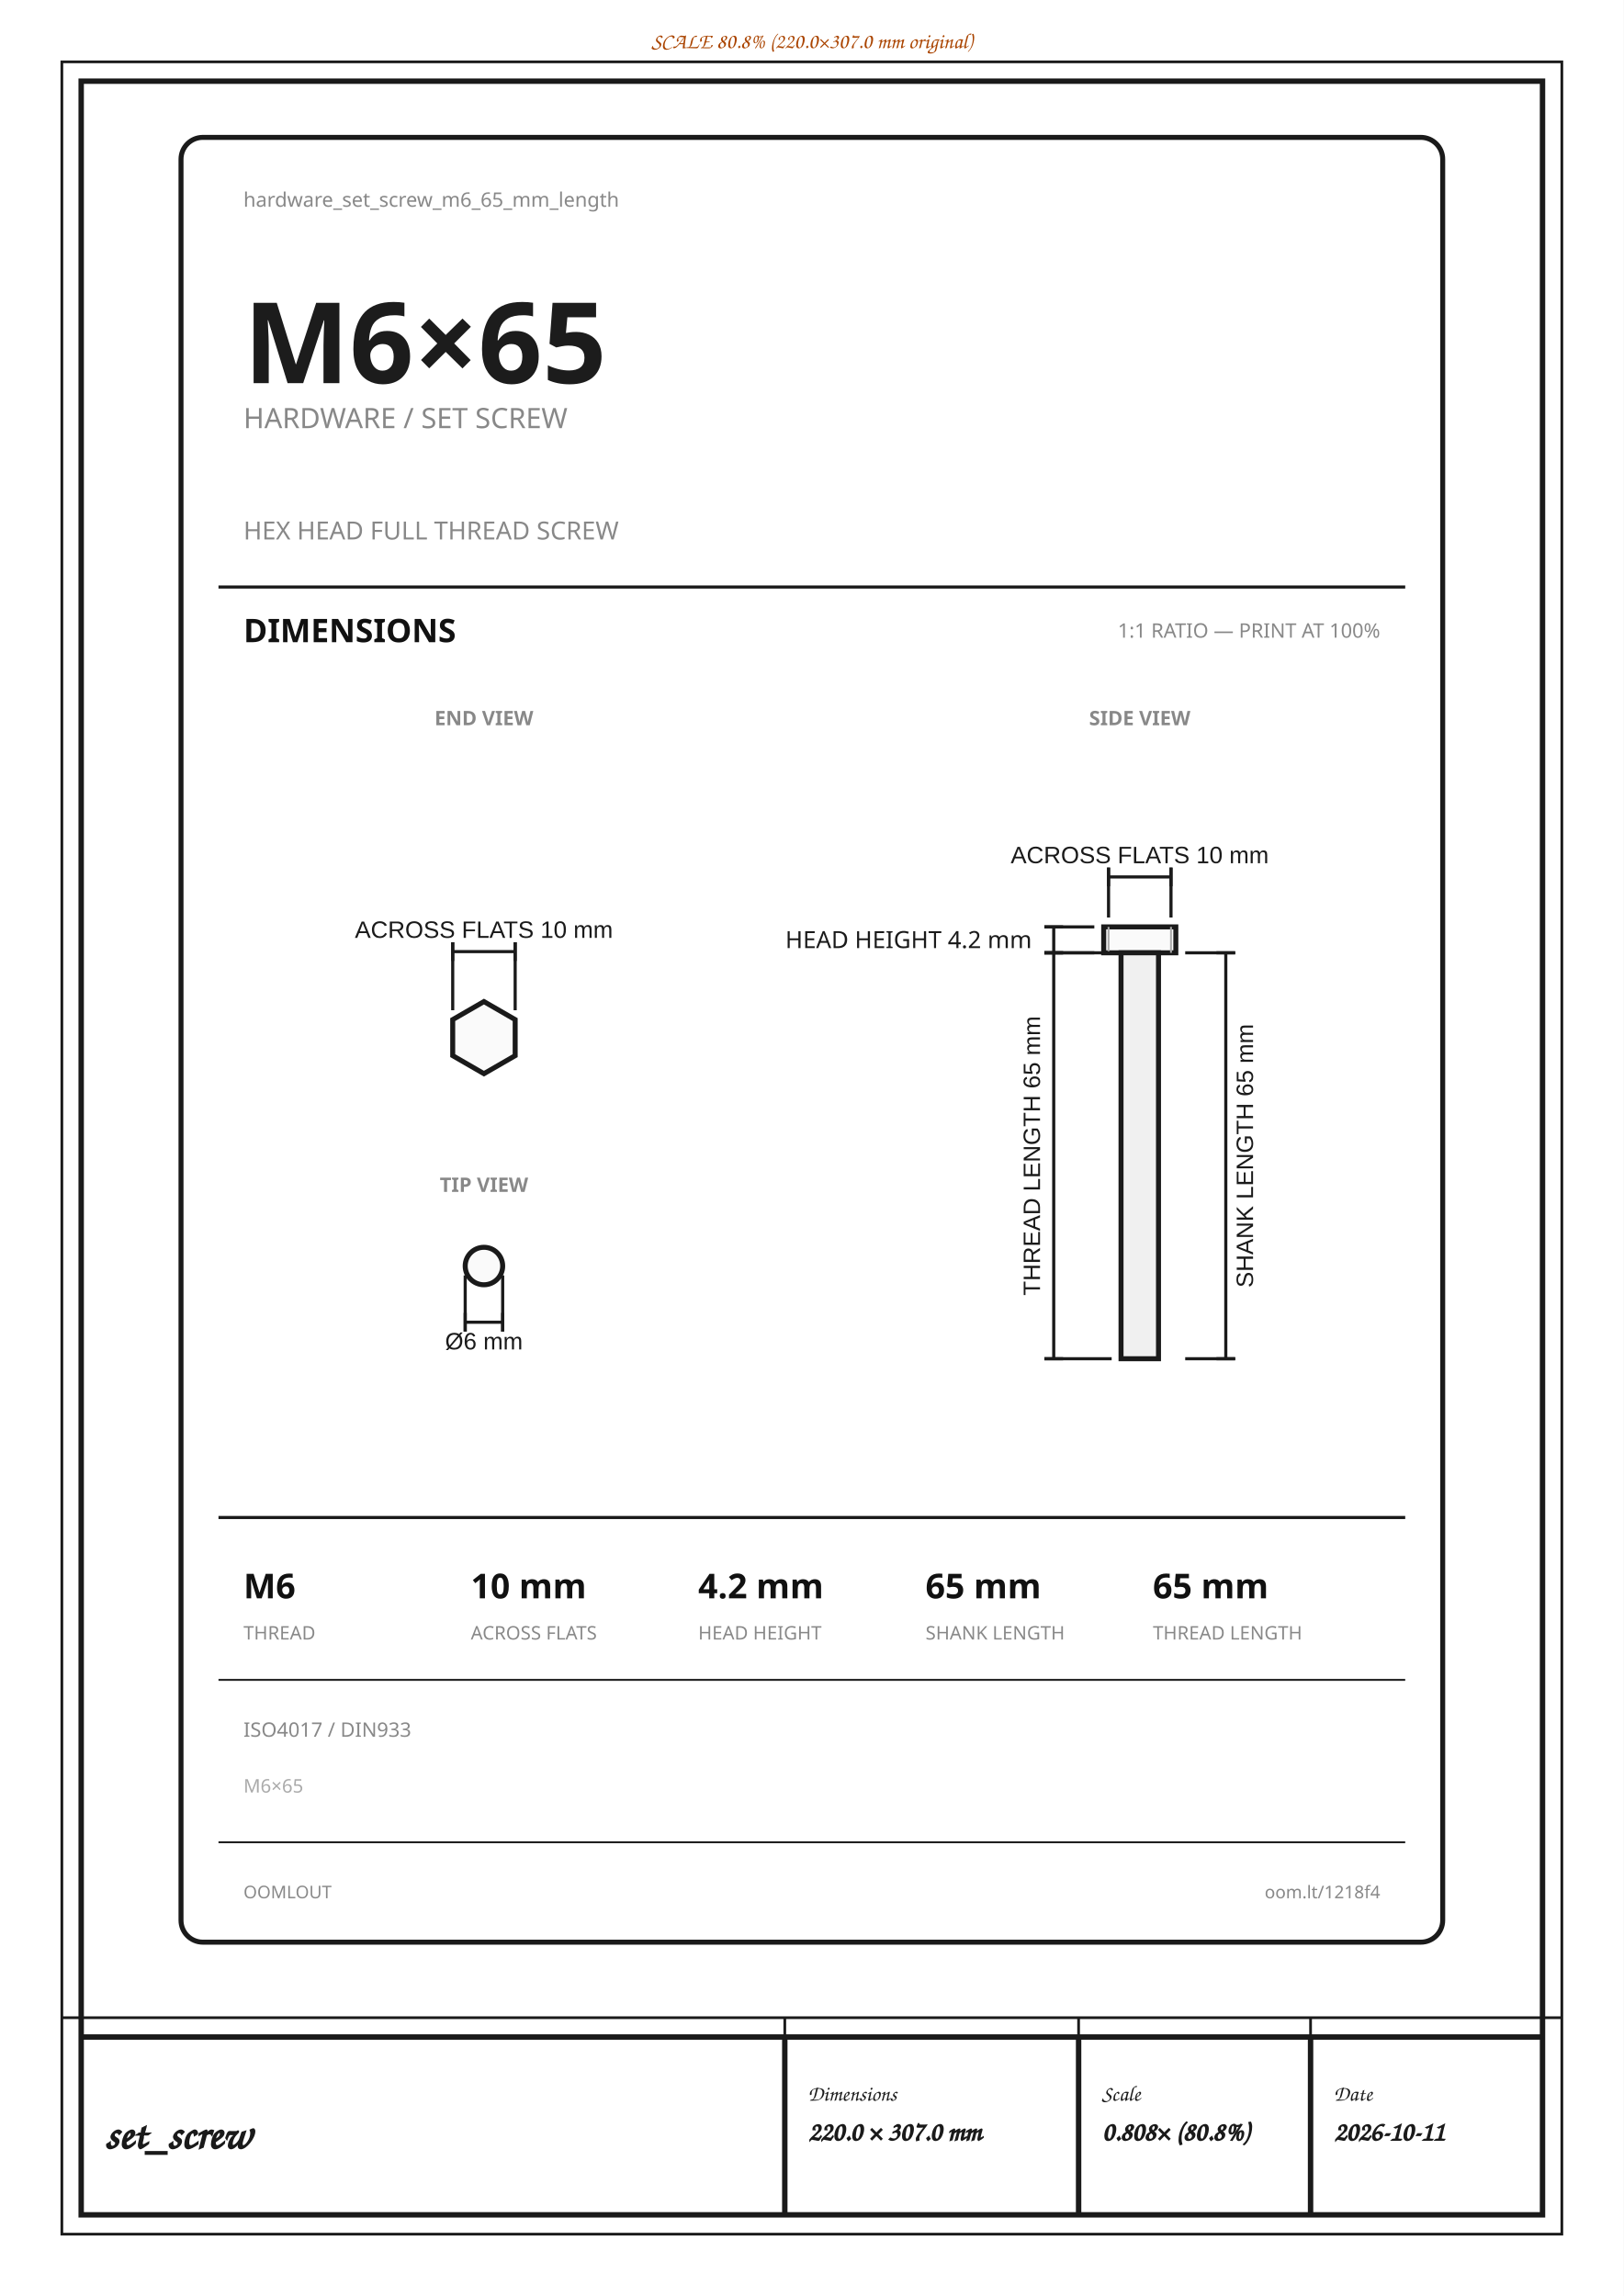
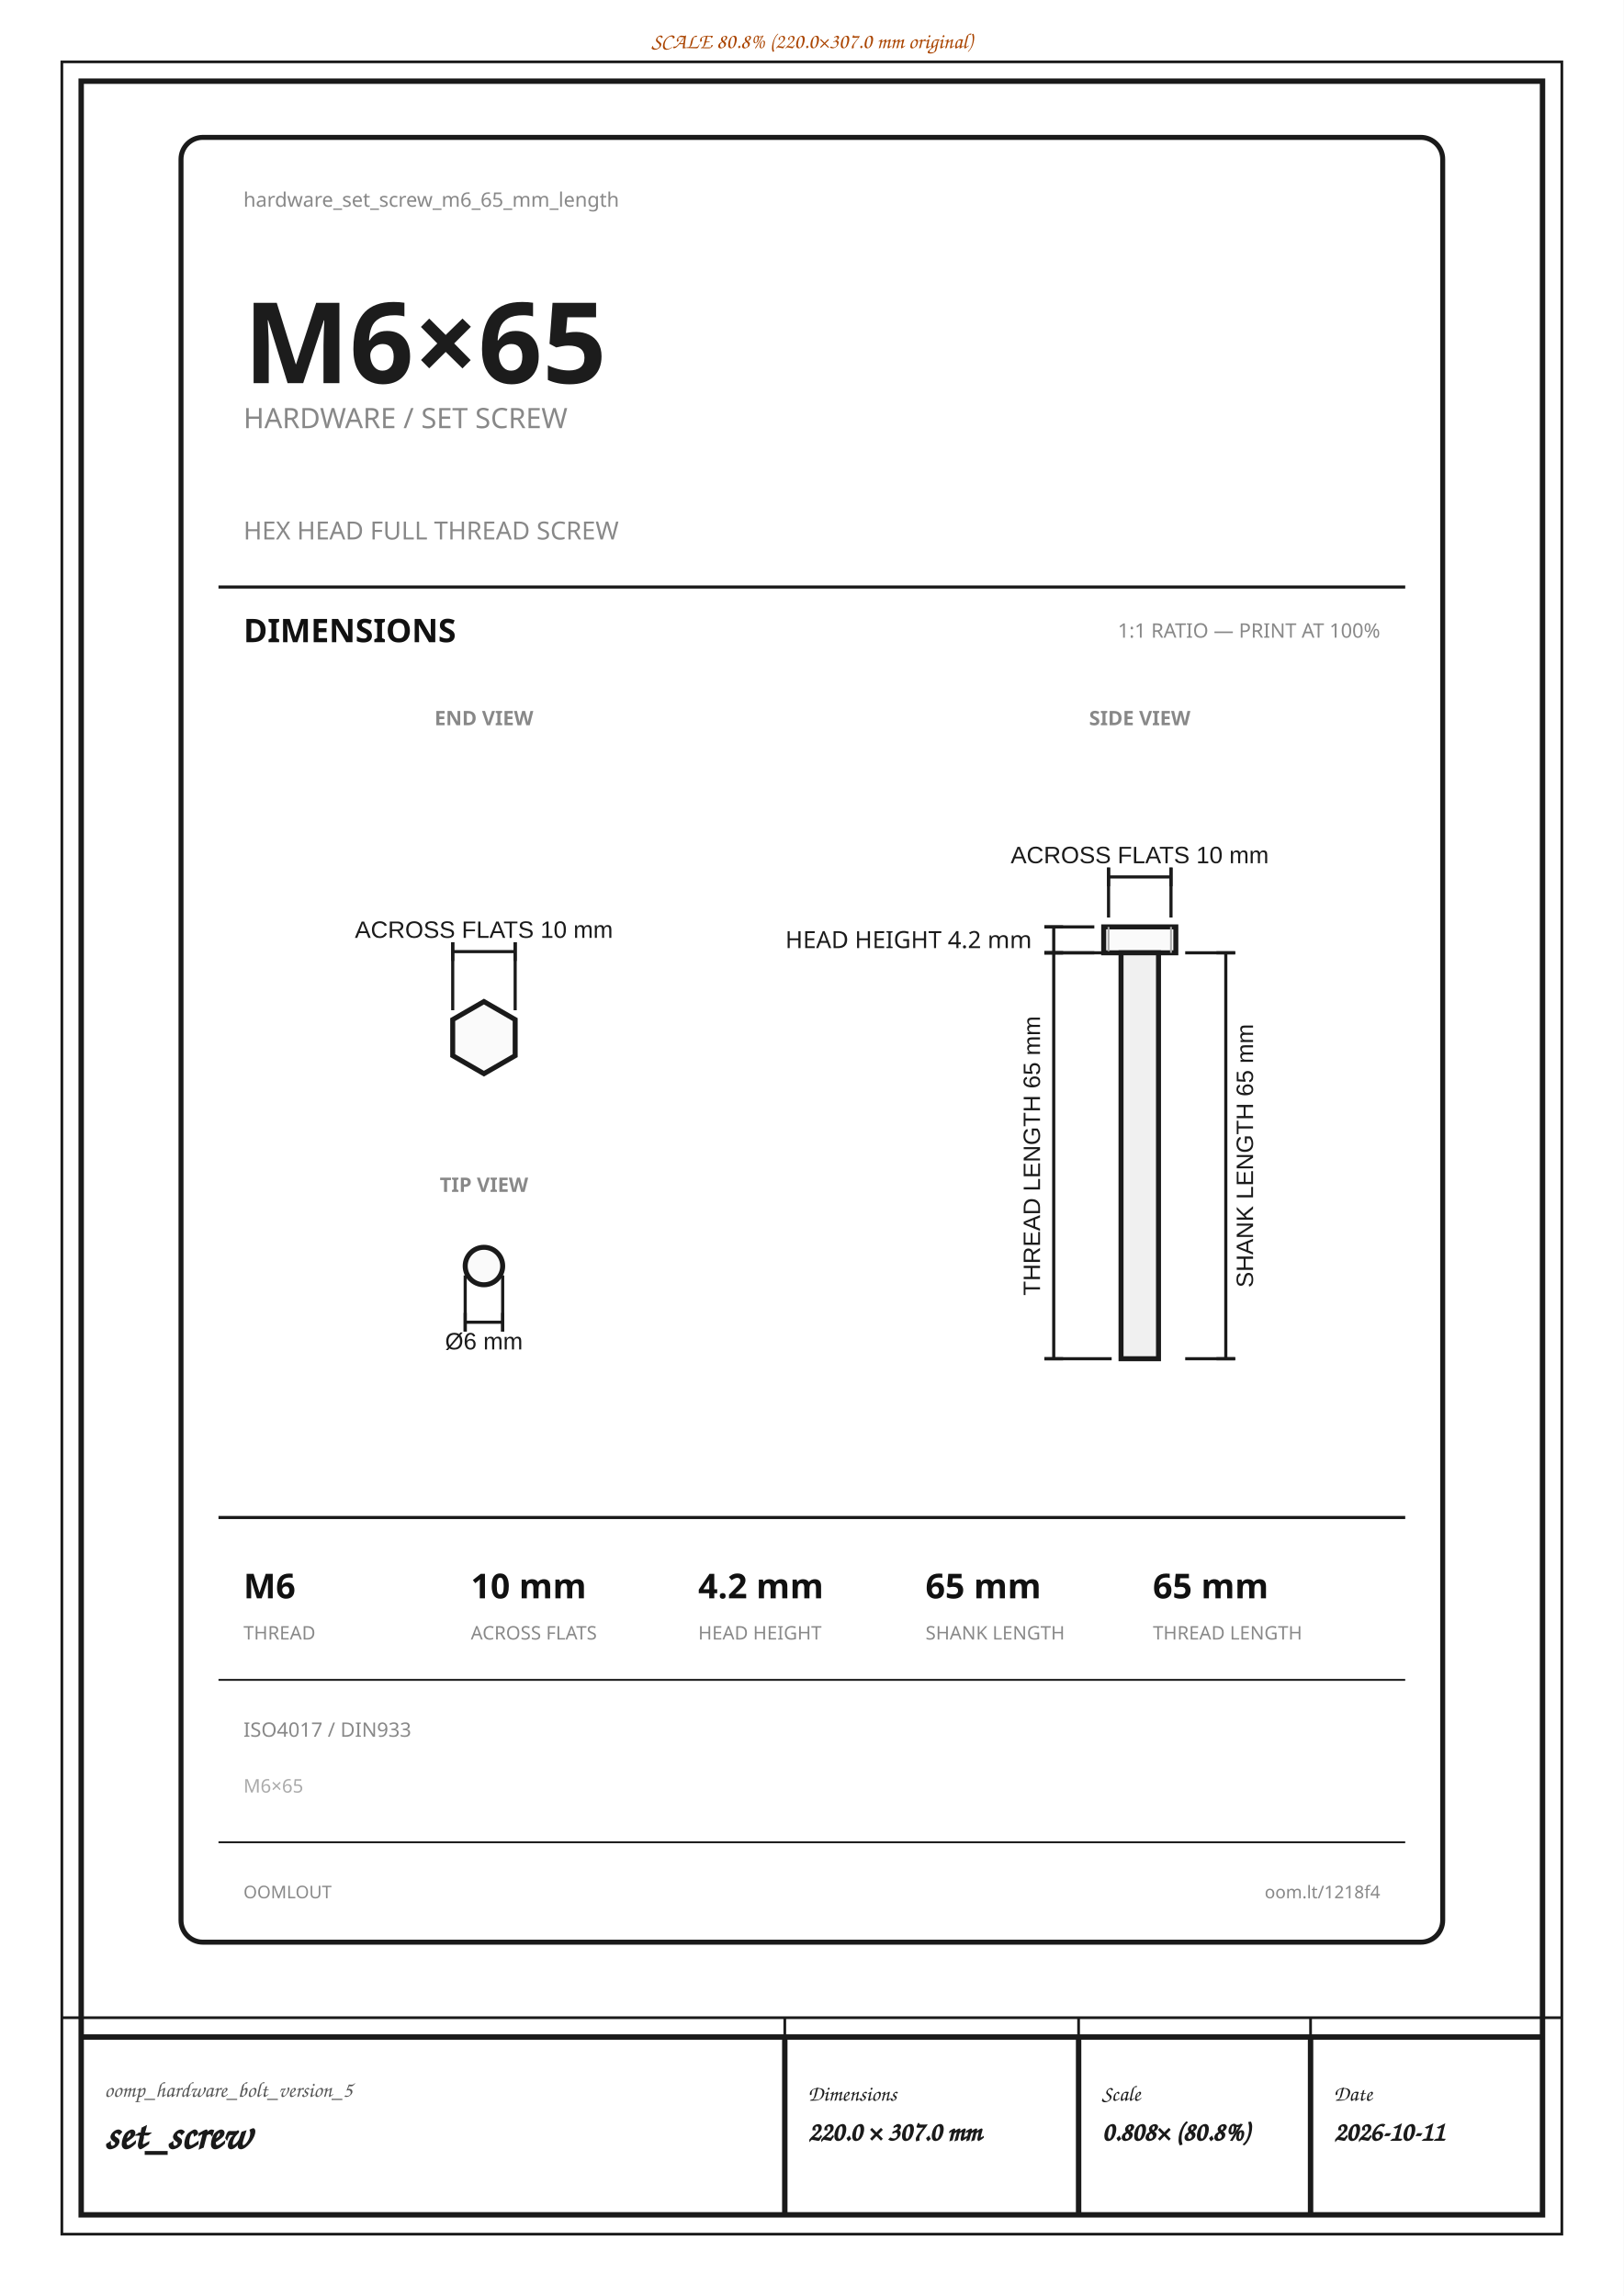
<svg xmlns="http://www.w3.org/2000/svg" width="210mm" height="297mm" viewBox="0 0 210 297">
  <rect x="0" y="0" width="210" height="297" fill="white" stroke="none" />
  <rect x="8" y="8" width="194" height="281" fill="none" stroke="#1A1A1A" stroke-width="0.35" />
  <rect x="10.5" y="10.5" width="189" height="276" fill="none" stroke="#1A1A1A" stroke-width="0.7" />
  <line x1="8" y1="261" x2="202" y2="261" stroke="#1A1A1A" stroke-width="0.35" />
  <line x1="10.5" y1="263.5" x2="199.5" y2="263.5" stroke="#1A1A1A" stroke-width="0.7" />
  <line x1="101.5" y1="261" x2="101.5" y2="286.5" stroke="#1A1A1A" stroke-width="0.35" />
  <line x1="101.5" y1="263.5" x2="101.5" y2="286.5" stroke="#1A1A1A" stroke-width="0.7" />
  <line x1="139.5" y1="261" x2="139.5" y2="286.5" stroke="#1A1A1A" stroke-width="0.35" />
  <line x1="139.5" y1="263.5" x2="139.5" y2="286.5" stroke="#1A1A1A" stroke-width="0.7" />
  <line x1="169.5" y1="261" x2="169.5" y2="286.5" stroke="#1A1A1A" stroke-width="0.35" />
  <line x1="169.5" y1="263.5" x2="169.5" y2="286.5" stroke="#1A1A1A" stroke-width="0.7" />
+   <text x="13.5" y="270.5" font-family="Swis721 Blk BT, comic sans ms" font-size="2.8" font-weight="normal" text-anchor="start" dominant-baseline="middle" fill="#555555" textLength="85" lengthAdjust="spacingAndGlyphs">oomp_hardware_bolt_version_5</text>
  <text x="13.5" y="276.5" font-family="Swis721 Blk BT, comic sans ms" font-size="5.5" font-weight="bold" text-anchor="start" dominant-baseline="middle" fill="#1A1A1A" textLength="85" lengthAdjust="spacingAndGlyphs">set_screw</text>
  <text x="104.5" y="271" font-family="Swis721 Blk BT, comic sans ms" font-size="2.8" font-weight="normal" text-anchor="start" dominant-baseline="middle" fill="#1A1A1A">Dimensions</text>
  <text x="104.5" y="276" font-family="Swis721 Blk BT, comic sans ms" font-size="3.5" font-weight="bold" text-anchor="start" dominant-baseline="middle" fill="#1A1A1A">220.0 × 307.0 mm</text>
  <text x="142.5" y="271" font-family="Swis721 Blk BT, comic sans ms" font-size="2.8" font-weight="normal" text-anchor="start" dominant-baseline="middle" fill="#1A1A1A">Scale</text>
  <text x="142.5" y="276" font-family="Swis721 Blk BT, comic sans ms" font-size="3.5" font-weight="bold" text-anchor="start" dominant-baseline="middle" fill="#1A1A1A">0.808× (80.8%)</text>
  <text x="172.5" y="271" font-family="Swis721 Blk BT, comic sans ms" font-size="2.8" font-weight="normal" text-anchor="start" dominant-baseline="middle" fill="#1A1A1A">Date</text>
  <text x="172.5" y="276" font-family="Swis721 Blk BT, comic sans ms" font-size="3.5" font-weight="bold" text-anchor="start" dominant-baseline="middle" fill="#1A1A1A">2026-10-11</text>
  <text x="105" y="5.5" font-family="Swis721 Blk BT, comic sans ms" font-size="2.8" font-weight="normal" text-anchor="middle" dominant-baseline="middle" fill="#AA4400">SCALE 80.8%  (220.0×307.0 mm original)</text>
  <g transform="translate(16.1401,10.5) scale(0.807818)">
    <rect x="5" y="5" width="210" height="297" fill="#ffffff" stroke="none" />
    <rect x="9" y="9" width="202" height="289" rx="3.5" ry="3.5" fill="none" stroke="#1A1A1A" stroke-width="0.8" />
    <text x="19" y="19" font-family="sans-serif" font-size="3.2" text-anchor="start" dominant-baseline="middle" fill="#888888">hardware_set_screw_m6_65_mm_length</text>
    <text x="19" y="42" font-family="sans-serif" font-size="18" font-weight="bold" text-anchor="start" dominant-baseline="middle" fill="#1C1C1C">M6×65</text>
    <text x="19" y="54" font-family="sans-serif" font-size="4.5" text-anchor="start" dominant-baseline="middle" fill="#888888">HARDWARE / SET SCREW</text>
    <text x="19" y="72" font-family="sans-serif" font-size="4" text-anchor="start" dominant-baseline="middle" fill="#888888">HEX HEAD FULL THREAD SCREW</text>
    <line x1="15" y1="81" x2="205" y2="81" fill="#333333" stroke="#1A1A1A" stroke-width="0.5" />
    <text x="19" y="88" font-family="sans-serif" font-size="5.2" font-weight="bold" text-anchor="start" dominant-baseline="middle" fill="#111111">DIMENSIONS</text>
    <text x="201" y="88" font-family="sans-serif" font-size="3.2" text-anchor="end" dominant-baseline="middle" fill="#888888">1:1 RATIO  —  PRINT AT 100%</text>
    <text x="57.5" y="102" font-family="sans-serif" font-size="3.2" font-weight="bold" text-anchor="middle" dominant-baseline="middle" fill="#888888">END VIEW</text>
    <text x="162.5" y="102" font-family="sans-serif" font-size="3.2" font-weight="bold" text-anchor="middle" dominant-baseline="middle" fill="#888888">SIDE VIEW</text>
    <polygon points="57.5,147.383 52.5,150.27 52.5,156.043 57.5,158.93 62.5,156.043 62.5,150.27" fill="#FAFAFA" stroke="#1A1A1A" stroke-width="0.8" />
    <line x1="52.5" y1="148.77" x2="52.5" y2="137.883" fill="#1A1A1A" stroke="#1A1A1A" stroke-width="0.5" />
    <line x1="62.5" y1="148.77" x2="62.5" y2="137.883" fill="#1A1A1A" stroke="#1A1A1A" stroke-width="0.5" />
    <line x1="52.5" y1="139.383" x2="62.5" y2="139.383" fill="#1A1A1A" stroke="#1A1A1A" stroke-width="0.5" />
    <line x1="52.5" y1="140.883" x2="52.5" y2="137.883" fill="#1A1A1A" stroke="#1A1A1A" stroke-width="0.5" />
    <line x1="62.5" y1="140.883" x2="62.5" y2="137.883" fill="#1A1A1A" stroke="#1A1A1A" stroke-width="0.5" />
    <text x="57.5" y="136.103" font-family="Arial, Helvetica, sans-serif" font-size="3.8" text-anchor="middle" dominant-baseline="middle" fill="#1A1A1A">ACROSS FLATS  10 mm</text>
    <text x="57.5" y="176.73" font-family="sans-serif" font-size="3.2" font-weight="bold" text-anchor="middle" dominant-baseline="middle" fill="#888888">TIP VIEW</text>
    <circle cx="57.5" cy="189.73" r="3" fill="#FAFAFA" stroke="#1A1A1A" stroke-width="0.8" />
    <line x1="54.5" y1="191.23" x2="54.5" y2="200.23" fill="#1A1A1A" stroke="#1A1A1A" stroke-width="0.5" />
    <line x1="60.5" y1="191.23" x2="60.5" y2="200.23" fill="#1A1A1A" stroke="#1A1A1A" stroke-width="0.5" />
    <line x1="54.5" y1="198.73" x2="60.5" y2="198.73" fill="#1A1A1A" stroke="#1A1A1A" stroke-width="0.5" />
    <line x1="54.5" y1="200.23" x2="54.5" y2="197.23" fill="#1A1A1A" stroke="#1A1A1A" stroke-width="0.5" />
    <line x1="60.5" y1="200.23" x2="60.5" y2="197.23" fill="#1A1A1A" stroke="#1A1A1A" stroke-width="0.5" />
    <text x="57.5" y="202.01" font-family="Arial, Helvetica, sans-serif" font-size="3.8" text-anchor="middle" dominant-baseline="middle" fill="#1A1A1A">Ø6 mm</text>
    <rect x="156.726" y="135.425" width="11.547" height="4.15" fill="#FAFAFA" stroke="#1A1A1A" stroke-width="0.8" />
    <line x1="157.5" y1="139.575" x2="157.5" y2="135.425" fill="#333333" stroke="#AAAAAA" stroke-width="0.3" />
    <line x1="167.5" y1="139.575" x2="167.5" y2="135.425" fill="#333333" stroke="#AAAAAA" stroke-width="0.3" />
    <rect x="159.5" y="139.575" width="6" height="65" fill="#F0F0F0" stroke="#1A1A1A" stroke-width="0.8" />
    <line x1="157.5" y1="133.925" x2="157.5" y2="125.925" fill="#1A1A1A" stroke="#1A1A1A" stroke-width="0.5" />
    <line x1="167.5" y1="133.925" x2="167.5" y2="125.925" fill="#1A1A1A" stroke="#1A1A1A" stroke-width="0.5" />
    <line x1="157.5" y1="127.425" x2="167.5" y2="127.425" fill="#1A1A1A" stroke="#1A1A1A" stroke-width="0.5" />
    <line x1="157.5" y1="128.925" x2="157.5" y2="125.925" fill="#1A1A1A" stroke="#1A1A1A" stroke-width="0.5" />
    <line x1="167.5" y1="128.925" x2="167.5" y2="125.925" fill="#1A1A1A" stroke="#1A1A1A" stroke-width="0.5" />
    <text x="162.5" y="124.145" font-family="Arial, Helvetica, sans-serif" font-size="3.8" text-anchor="middle" dominant-baseline="middle" fill="#1A1A1A">ACROSS FLATS  10 mm</text>
    <line x1="155.226" y1="139.575" x2="147.226" y2="139.575" fill="#333333" stroke="#1A1A1A" stroke-width="0.5" />
    <line x1="147.226" y1="139.575" x2="150.226" y2="139.575" fill="#333333" stroke="#1A1A1A" stroke-width="0.5" />
    <line x1="155.226" y1="135.425" x2="147.226" y2="135.425" fill="#333333" stroke="#1A1A1A" stroke-width="0.5" />
    <line x1="147.226" y1="135.425" x2="150.226" y2="135.425" fill="#333333" stroke="#1A1A1A" stroke-width="0.5" />
    <line x1="148.726" y1="139.575" x2="148.726" y2="135.425" fill="#333333" stroke="#1A1A1A" stroke-width="0.5" />
    <text x="145.226" y="137.5" font-family="sans-serif" font-size="3.8" text-anchor="end" dominant-baseline="middle" fill="#1A1A1A">HEAD HEIGHT  4.2 mm</text>
    <line x1="169.774" y1="204.575" x2="177.774" y2="204.575" fill="#1A1A1A" stroke="#1A1A1A" stroke-width="0.5" />
    <line x1="169.774" y1="139.575" x2="177.774" y2="139.575" fill="#1A1A1A" stroke="#1A1A1A" stroke-width="0.5" />
    <line x1="176.274" y1="204.575" x2="176.274" y2="139.575" fill="#1A1A1A" stroke="#1A1A1A" stroke-width="0.5" />
    <line x1="174.774" y1="204.575" x2="177.774" y2="204.575" fill="#1A1A1A" stroke="#1A1A1A" stroke-width="0.5" />
    <line x1="174.774" y1="139.575" x2="177.774" y2="139.575" fill="#1A1A1A" stroke="#1A1A1A" stroke-width="0.5" />
    <text x="179.554" y="172.075" font-family="Arial, Helvetica, sans-serif" font-size="3.8" text-anchor="middle" dominant-baseline="middle" fill="#1A1A1A" transform="rotate(-90.000,179.5535,172.075)">SHANK LENGTH  65 mm</text>
    <line x1="158" y1="204.575" x2="147.226" y2="204.575" fill="#1A1A1A" stroke="#1A1A1A" stroke-width="0.5" />
    <line x1="158" y1="139.575" x2="147.226" y2="139.575" fill="#1A1A1A" stroke="#1A1A1A" stroke-width="0.5" />
    <line x1="148.726" y1="204.575" x2="148.726" y2="139.575" fill="#1A1A1A" stroke="#1A1A1A" stroke-width="0.5" />
    <line x1="147.226" y1="204.575" x2="150.226" y2="204.575" fill="#1A1A1A" stroke="#1A1A1A" stroke-width="0.5" />
    <line x1="147.226" y1="139.575" x2="150.226" y2="139.575" fill="#1A1A1A" stroke="#1A1A1A" stroke-width="0.5" />
    <text x="145.446" y="172.075" font-family="Arial, Helvetica, sans-serif" font-size="3.8" text-anchor="middle" dominant-baseline="middle" fill="#1A1A1A" transform="rotate(-90.000,145.4465,172.075)">THREAD LENGTH  65 mm</text>
    <line x1="15" y1="230" x2="205" y2="230" fill="#333333" stroke="#1A1A1A" stroke-width="0.5" />
    <text x="19" y="241" font-family="sans-serif" font-size="5.5" font-weight="bold" text-anchor="start" dominant-baseline="middle" fill="#111111">M6</text>
    <text x="19" y="248.5" font-family="sans-serif" font-size="3" text-anchor="start" dominant-baseline="middle" fill="#888888">THREAD</text>
    <text x="55.4" y="241" font-family="sans-serif" font-size="5.5" font-weight="bold" text-anchor="start" dominant-baseline="middle" fill="#111111">10 mm</text>
    <text x="55.4" y="248.5" font-family="sans-serif" font-size="3" text-anchor="start" dominant-baseline="middle" fill="#888888">ACROSS FLATS</text>
    <text x="91.8" y="241" font-family="sans-serif" font-size="5.5" font-weight="bold" text-anchor="start" dominant-baseline="middle" fill="#111111">4.2 mm</text>
    <text x="91.8" y="248.5" font-family="sans-serif" font-size="3" text-anchor="start" dominant-baseline="middle" fill="#888888">HEAD HEIGHT</text>
    <text x="128.2" y="241" font-family="sans-serif" font-size="5.5" font-weight="bold" text-anchor="start" dominant-baseline="middle" fill="#111111">65 mm</text>
    <text x="128.2" y="248.5" font-family="sans-serif" font-size="3" text-anchor="start" dominant-baseline="middle" fill="#888888">SHANK LENGTH</text>
    <text x="164.6" y="241" font-family="sans-serif" font-size="5.5" font-weight="bold" text-anchor="start" dominant-baseline="middle" fill="#111111">65 mm</text>
    <text x="164.6" y="248.5" font-family="sans-serif" font-size="3" text-anchor="start" dominant-baseline="middle" fill="#888888">THREAD LENGTH</text>
    <line x1="15" y1="256" x2="205" y2="256" fill="#333333" stroke="#1A1A1A" stroke-width="0.3" />
    <text x="19" y="264" font-family="sans-serif" font-size="3.2" text-anchor="start" dominant-baseline="middle" fill="#888888">ISO4017 / DIN933</text>
    <text x="19" y="273" font-family="sans-serif" font-size="3" text-anchor="start" dominant-baseline="middle" fill="#aaaaaa">M6×65</text>
    <line x1="15" y1="282" x2="205" y2="282" fill="#333333" stroke="#1A1A1A" stroke-width="0.3" />
    <text x="19" y="290" font-family="sans-serif" font-size="2.8" text-anchor="start" dominant-baseline="middle" fill="#888888">OOMLOUT</text>
    <text x="201" y="290" font-family="sans-serif" font-size="2.8" text-anchor="end" dominant-baseline="middle" fill="#888888">oom.lt/1218f4</text>
  </g>
</svg>
